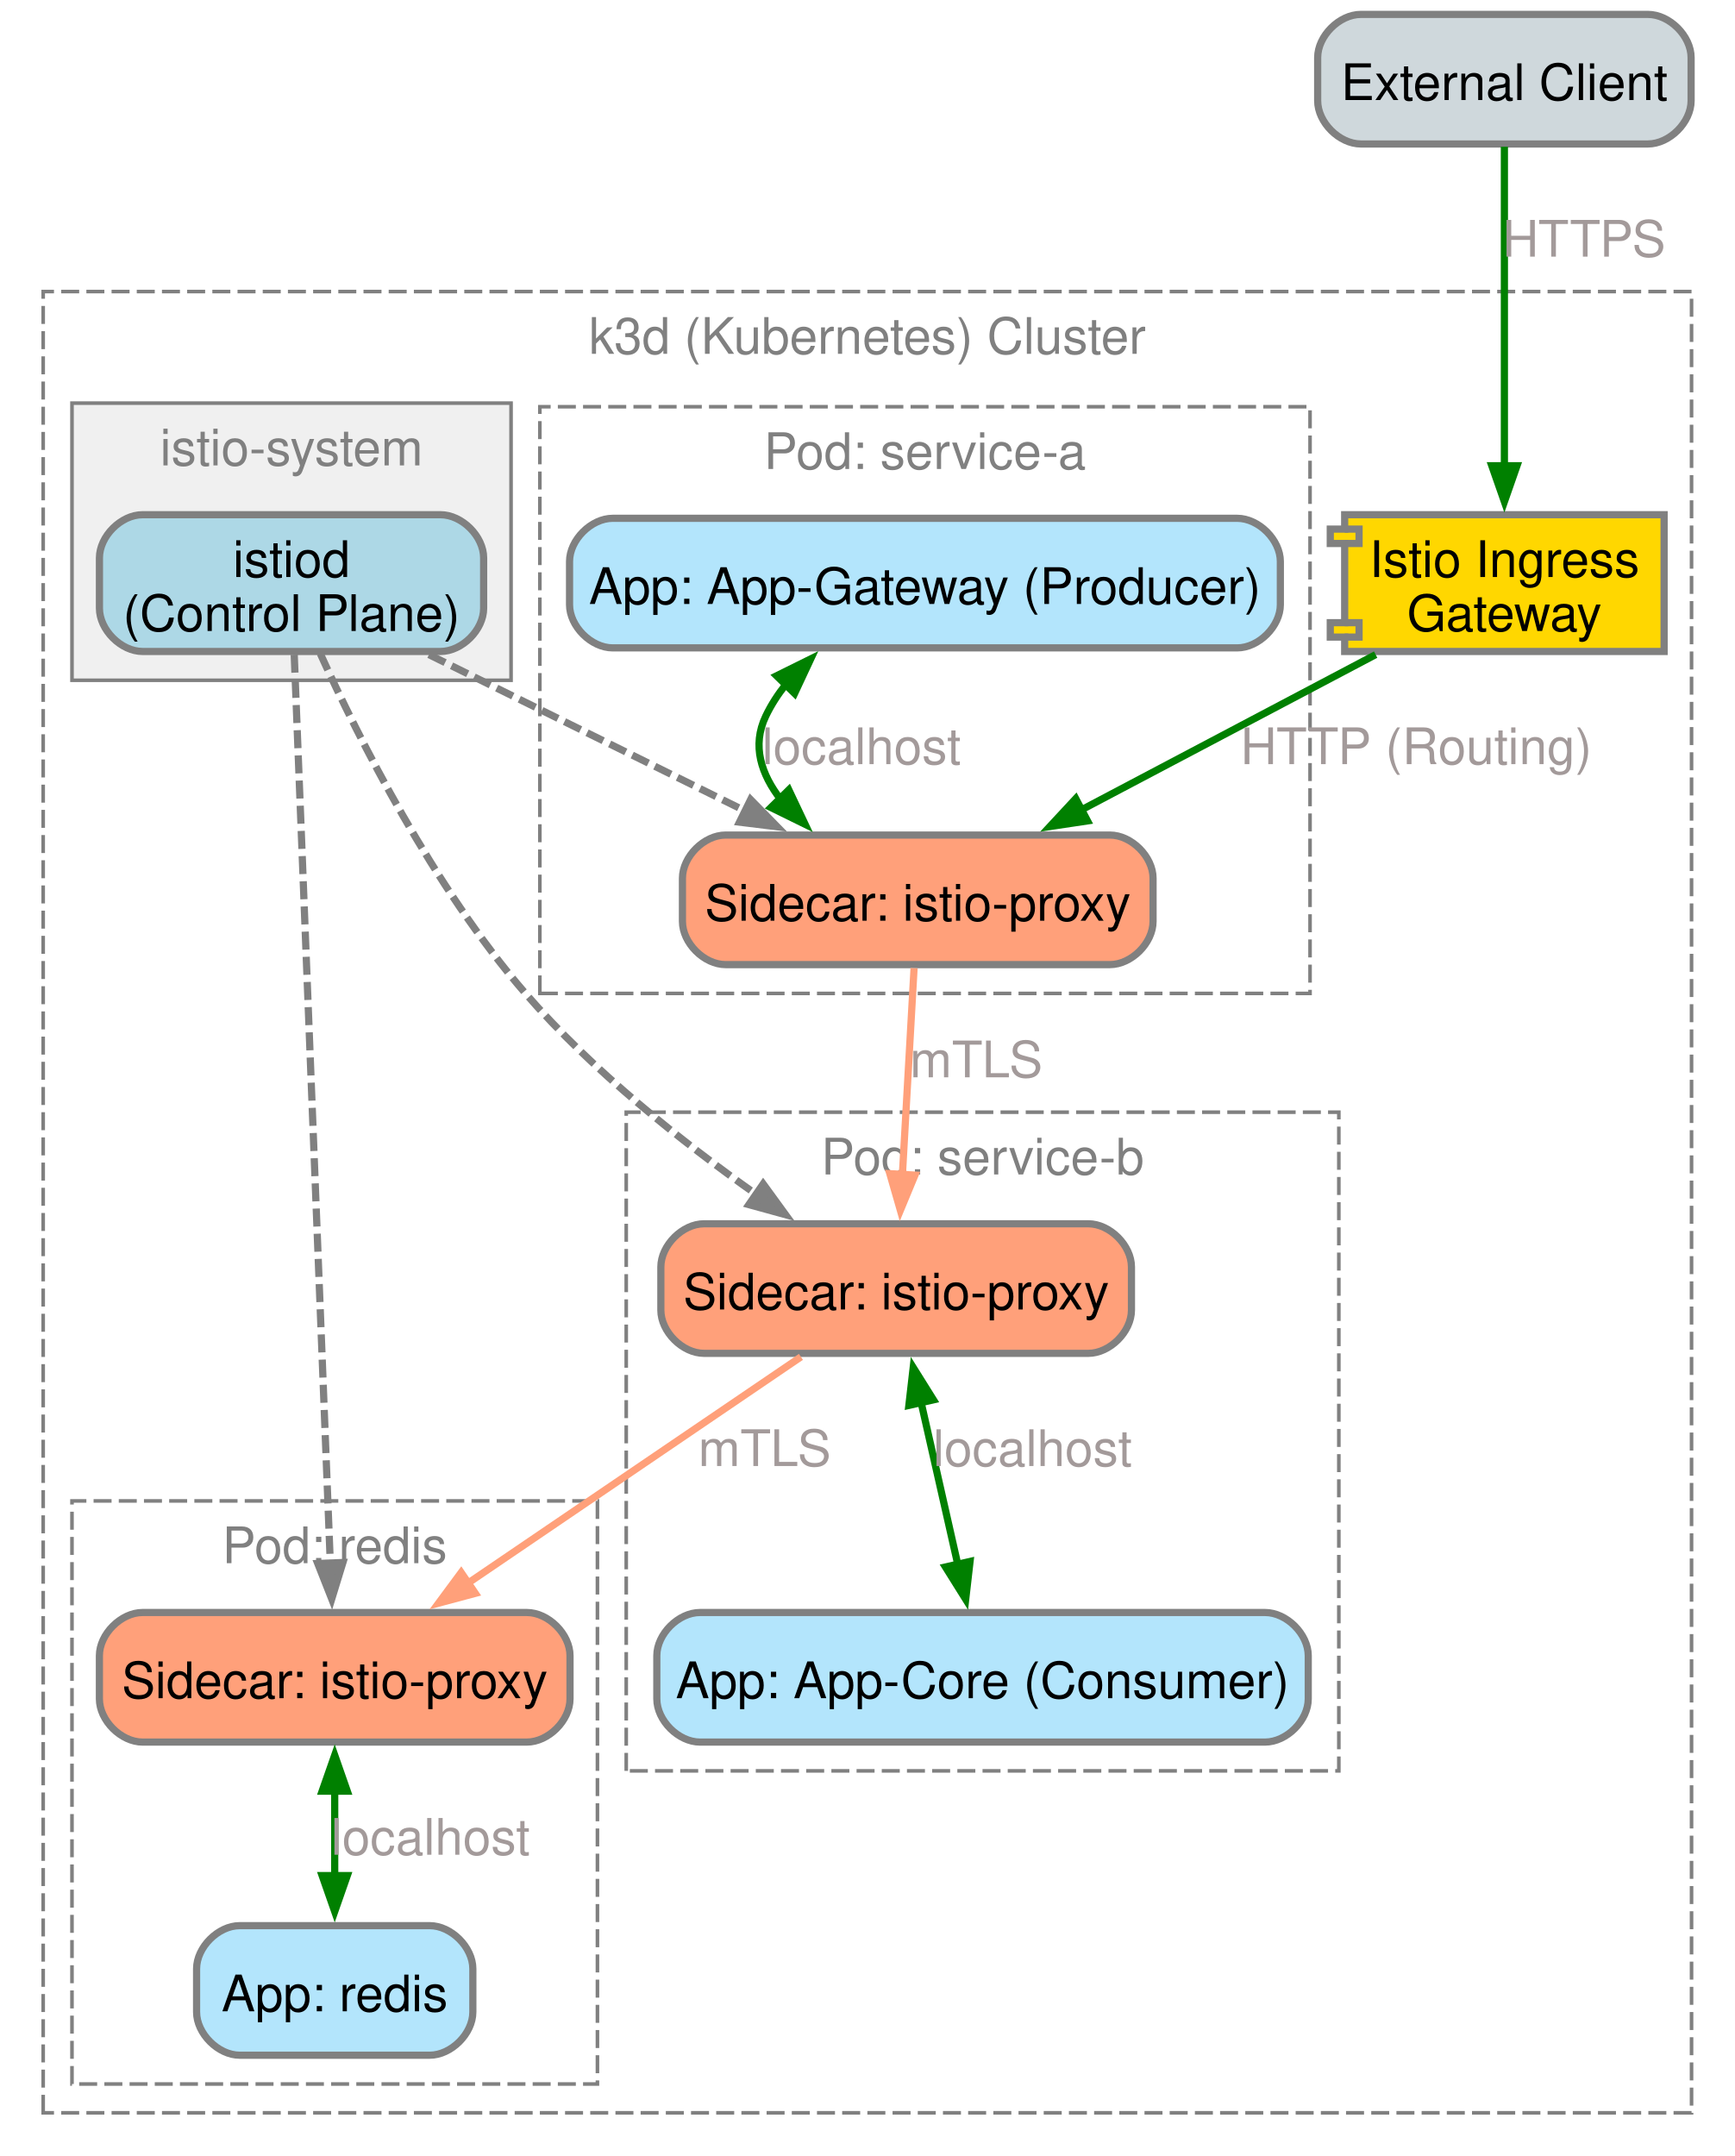
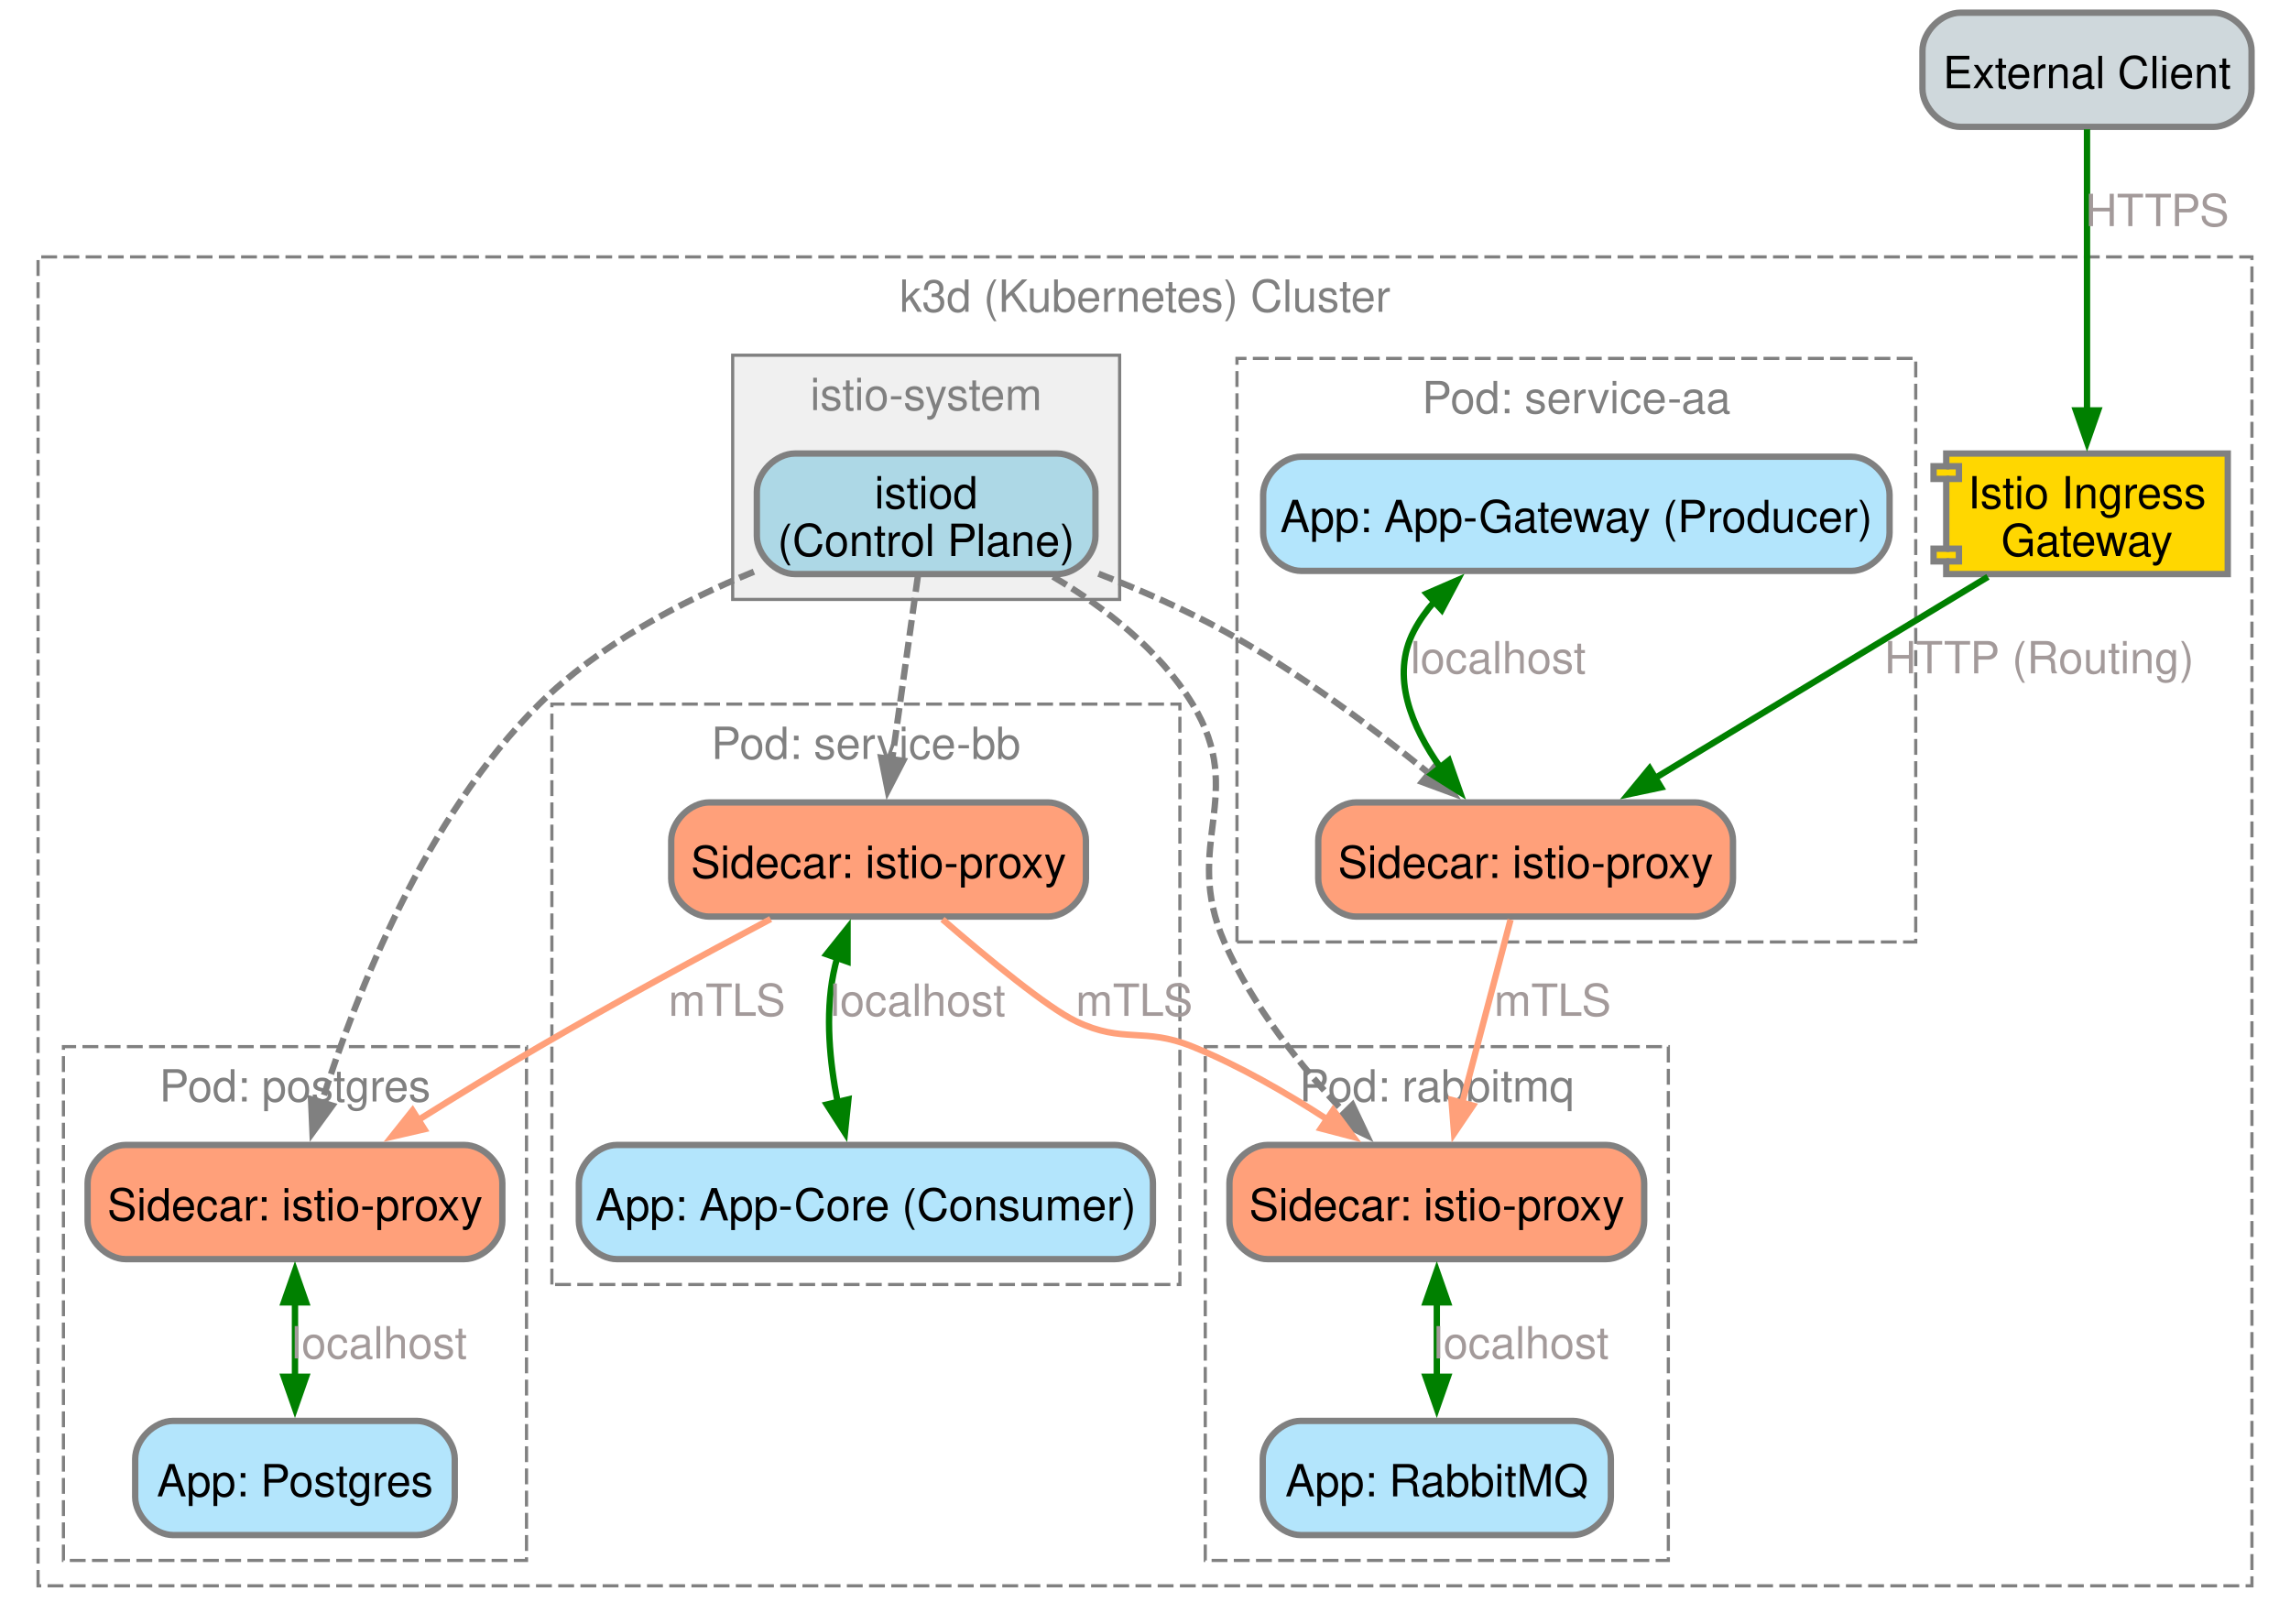
- <svg xmlns="http://www.w3.org/2000/svg" width="482pt" height="599pt" viewBox="0.00 0.00 482.00 599.00">
-   <g id="graph0" class="graph" transform="scale(1 1) rotate(0) translate(4 595)">
+ <svg xmlns="http://www.w3.org/2000/svg" width="722pt" height="512pt" viewBox="0.00 0.00 722.00 512.00">
+   <g id="graph0" class="graph" transform="scale(1 1) rotate(0) translate(4 508)">
    <g id="clust1" class="cluster">
-       <polygon fill="none" stroke="gray" stroke-dasharray="5,2" points="8,-8 8,-514 466,-514 466,-8 8,-8" />
-       <text xml:space="preserve" text-anchor="middle" x="237" y="-496.7" font-family="Helvetica,sans-Serif" font-size="14.00" fill="Grey">k3d (Kubernetes) Cluster</text>
+       <polygon fill="none" stroke="gray" stroke-dasharray="5,2" points="8,-8 8,-427 706,-427 706,-8 8,-8" />
+       <text xml:space="preserve" text-anchor="middle" x="357" y="-409.7" font-family="Helvetica,sans-Serif" font-size="14.00" fill="Grey">k3d (Kubernetes) Cluster</text>
    </g>
    <g id="clust2" class="cluster">
-       <polygon fill="#f0f0f0" stroke="gray" points="16,-406 16,-483 138,-483 138,-406 16,-406" />
-       <text xml:space="preserve" text-anchor="middle" x="77" y="-465.7" font-family="Helvetica,sans-Serif" font-size="14.00" fill="Grey">istio-system</text>
+       <polygon fill="#f0f0f0" stroke="gray" points="227,-319 227,-396 349,-396 349,-319 227,-319" />
+       <text xml:space="preserve" text-anchor="middle" x="288" y="-378.7" font-family="Helvetica,sans-Serif" font-size="14.00" fill="Grey">istio-system</text>
    </g>
    <g id="clust3" class="cluster">
-       <polygon fill="none" stroke="gray" stroke-dasharray="5,2" points="146,-319 146,-482 360,-482 360,-319 146,-319" />
-       <text xml:space="preserve" text-anchor="middle" x="253" y="-464.7" font-family="Helvetica,sans-Serif" font-size="14.00" fill="Grey">Pod: service-a</text>
+       <polygon fill="none" stroke="gray" stroke-dasharray="5,2" points="386,-211 386,-395 600,-395 600,-211 386,-211" />
+       <text xml:space="preserve" text-anchor="middle" x="493" y="-377.7" font-family="Helvetica,sans-Serif" font-size="14.00" fill="Grey">Pod: service-aa</text>
    </g>
    <g id="clust4" class="cluster">
      <polygon fill="none" stroke="gray" stroke-dasharray="5,2" points="170,-103 170,-286 368,-286 368,-103 170,-103" />
-       <text xml:space="preserve" text-anchor="middle" x="269" y="-268.7" font-family="Helvetica,sans-Serif" font-size="14.00" fill="Grey">Pod: service-b</text>
+       <text xml:space="preserve" text-anchor="middle" x="269" y="-268.7" font-family="Helvetica,sans-Serif" font-size="14.00" fill="Grey">Pod: service-bb</text>
    </g>
    <g id="clust5" class="cluster">
+       <polygon fill="none" stroke="gray" stroke-dasharray="5,2" points="376,-16 376,-178 522,-178 522,-16 376,-16" />
+       <text xml:space="preserve" text-anchor="middle" x="449" y="-160.7" font-family="Helvetica,sans-Serif" font-size="14.00" fill="Grey">Pod: rabbitmq</text>
+     </g>
+     <g id="clust6" class="cluster">
      <polygon fill="none" stroke="gray" stroke-dasharray="5,2" points="16,-16 16,-178 162,-178 162,-16 16,-16" />
-       <text xml:space="preserve" text-anchor="middle" x="89" y="-160.7" font-family="Helvetica,sans-Serif" font-size="14.00" fill="Grey">Pod: redis</text>
+       <text xml:space="preserve" text-anchor="middle" x="89" y="-160.7" font-family="Helvetica,sans-Serif" font-size="14.00" fill="Grey">Pod: postgres</text>
    </g>
    <g id="node1" class="node">
-       <path fill="#add8e6" stroke="Grey" stroke-width="2" d="M118.38,-452C118.38,-452 35.62,-452 35.62,-452 29.62,-452 23.63,-446 23.63,-440 23.63,-440 23.63,-426 23.63,-426 23.63,-420 29.63,-414 35.63,-414 35.63,-414 118.38,-414 118.38,-414 124.38,-414 130.38,-420 130.38,-426 130.38,-426 130.38,-440 130.38,-440 130.38,-446 124.38,-452 118.38,-452" />
-       <text xml:space="preserve" text-anchor="middle" x="77" y="-434.7" font-family="Helvetica,sans-Serif" font-size="14.00">istiod</text>
-       <text xml:space="preserve" text-anchor="middle" x="77" y="-419.7" font-family="Helvetica,sans-Serif" font-size="14.00">(Control Plane)</text>
+       <path fill="#add8e6" stroke="Grey" stroke-width="2" d="M329.38,-365C329.38,-365 246.62,-365 246.62,-365 240.62,-365 234.62,-359 234.62,-353 234.62,-353 234.62,-339 234.62,-339 234.62,-333 240.62,-327 246.62,-327 246.62,-327 329.38,-327 329.38,-327 335.38,-327 341.38,-333 341.38,-339 341.38,-339 341.38,-353 341.38,-353 341.38,-359 335.38,-365 329.38,-365" />
+       <text xml:space="preserve" text-anchor="middle" x="288" y="-347.7" font-family="Helvetica,sans-Serif" font-size="14.00">istiod</text>
+       <text xml:space="preserve" text-anchor="middle" x="288" y="-332.7" font-family="Helvetica,sans-Serif" font-size="14.00">(Control Plane)</text>
    </g>
    <g id="node4" class="node">
-       <path fill="#ffa07a" stroke="Grey" stroke-width="2" d="M304.38,-363C304.38,-363 197.62,-363 197.62,-363 191.62,-363 185.62,-357 185.62,-351 185.62,-351 185.62,-339 185.62,-339 185.62,-333 191.62,-327 197.62,-327 197.62,-327 304.38,-327 304.38,-327 310.38,-327 316.38,-333 316.38,-339 316.38,-339 316.38,-351 316.38,-351 316.38,-357 310.38,-363 304.38,-363" />
-       <text xml:space="preserve" text-anchor="middle" x="251" y="-339.2" font-family="Helvetica,sans-Serif" font-size="14.00">Sidecar: istio-proxy</text>
+       <path fill="#ffa07a" stroke="Grey" stroke-width="2" d="M530.38,-255C530.38,-255 423.62,-255 423.62,-255 417.62,-255 411.62,-249 411.62,-243 411.62,-243 411.62,-231 411.62,-231 411.62,-225 417.62,-219 423.62,-219 423.62,-219 530.38,-219 530.38,-219 536.38,-219 542.38,-225 542.38,-231 542.38,-231 542.38,-243 542.38,-243 542.38,-249 536.38,-255 530.38,-255" />
+       <text xml:space="preserve" text-anchor="middle" x="477" y="-231.2" font-family="Helvetica,sans-Serif" font-size="14.00">Sidecar: istio-proxy</text>
    </g>
-     <g id="edge8" class="edge">
-       <path fill="none" stroke="gray" stroke-width="2" stroke-dasharray="5,2" d="M115.19,-413.13C141.1,-400.32 175.55,-383.29 203.27,-369.59" />
-       <polygon fill="gray" stroke="gray" stroke-width="2" points="204.56,-372.86 211.98,-365.29 201.46,-366.58 204.56,-372.86" />
+     <g id="edge10" class="edge">
+       <path fill="none" stroke="gray" stroke-width="2" stroke-dasharray="5,2" d="M342.34,-327.11C355.64,-321.95 369.6,-315.83 382,-309 405.06,-296.29 428.79,-278.56 446.77,-263.99" />
+       <polygon fill="gray" stroke="gray" stroke-width="2" points="448.82,-266.84 454.3,-257.77 444.36,-261.44 448.82,-266.84" />
    </g>
    <g id="node6" class="node">
-       <path fill="#ffa07a" stroke="Grey" stroke-width="2" d="M298.38,-255C298.38,-255 191.62,-255 191.62,-255 185.62,-255 179.62,-249 179.62,-243 179.62,-243 179.62,-231 179.62,-231 179.62,-225 185.62,-219 191.62,-219 191.62,-219 298.38,-219 298.38,-219 304.38,-219 310.38,-225 310.38,-231 310.38,-231 310.38,-243 310.38,-243 310.38,-249 304.38,-255 298.38,-255" />
-       <text xml:space="preserve" text-anchor="middle" x="245" y="-231.2" font-family="Helvetica,sans-Serif" font-size="14.00">Sidecar: istio-proxy</text>
+       <path fill="#ffa07a" stroke="Grey" stroke-width="2" d="M326.38,-255C326.38,-255 219.62,-255 219.62,-255 213.62,-255 207.62,-249 207.62,-243 207.62,-243 207.62,-231 207.62,-231 207.62,-225 213.62,-219 219.62,-219 219.62,-219 326.38,-219 326.38,-219 332.38,-219 338.38,-225 338.38,-231 338.38,-231 338.38,-243 338.38,-243 338.38,-249 332.38,-255 326.38,-255" />
+       <text xml:space="preserve" text-anchor="middle" x="273" y="-231.2" font-family="Helvetica,sans-Serif" font-size="14.00">Sidecar: istio-proxy</text>
    </g>
-     <g id="edge9" class="edge">
-       <path fill="none" stroke="gray" stroke-width="2" stroke-dasharray="5,2" d="M84.99,-413.41C95.71,-389.81 116.38,-348.61 142,-319 160.55,-297.56 185.44,-277.8 206.11,-263.17" />
-       <polygon fill="gray" stroke="gray" stroke-width="2" points="208.05,-266.08 214.29,-257.51 204.07,-260.32 208.05,-266.08" />
+     <g id="edge11" class="edge">
+       <path fill="none" stroke="gray" stroke-width="2" stroke-dasharray="5,2" d="M285.39,-326.36C283.16,-310.44 279.9,-287.23 277.29,-268.59" />
+       <polygon fill="gray" stroke="gray" stroke-width="2" points="280.76,-268.13 275.9,-258.71 273.83,-269.1 280.76,-268.13" />
    </g>
    <g id="node8" class="node">
+       <path fill="#ffa07a" stroke="Grey" stroke-width="2" d="M502.38,-147C502.38,-147 395.62,-147 395.62,-147 389.62,-147 383.62,-141 383.62,-135 383.62,-135 383.62,-123 383.62,-123 383.62,-117 389.62,-111 395.62,-111 395.62,-111 502.38,-111 502.38,-111 508.38,-111 514.38,-117 514.38,-123 514.38,-123 514.38,-135 514.38,-135 514.38,-141 508.38,-147 502.38,-147" />
+       <text xml:space="preserve" text-anchor="middle" x="449" y="-123.2" font-family="Helvetica,sans-Serif" font-size="14.00">Sidecar: istio-proxy</text>
+     </g>
+     <g id="edge12" class="edge">
+       <path fill="none" stroke="gray" stroke-width="2" stroke-dasharray="5,2" d="M328,-326.19C344.27,-316.49 361.64,-303.06 372,-286 389.45,-257.25 368.54,-241.82 382,-211 390.87,-190.7 406.39,-171.43 420.27,-156.79" />
+       <polygon fill="gray" stroke="gray" stroke-width="2" points="422.41,-159.6 426.94,-150.03 417.42,-154.69 422.41,-159.6" />
+     </g>
+     <g id="node10" class="node">
      <path fill="#ffa07a" stroke="Grey" stroke-width="2" d="M142.38,-147C142.38,-147 35.62,-147 35.62,-147 29.63,-147 23.62,-141 23.62,-135 23.62,-135 23.62,-123 23.62,-123 23.62,-117 29.62,-111 35.62,-111 35.62,-111 142.38,-111 142.38,-111 148.38,-111 154.38,-117 154.38,-123 154.38,-123 154.38,-135 154.38,-135 154.38,-141 148.38,-147 142.38,-147" />
      <text xml:space="preserve" text-anchor="middle" x="89" y="-123.2" font-family="Helvetica,sans-Serif" font-size="14.00">Sidecar: istio-proxy</text>
    </g>
-     <g id="edge10" class="edge">
-       <path fill="none" stroke="gray" stroke-width="2" stroke-dasharray="5,2" d="M77.75,-413.11C79.77,-362.33 85.32,-222.53 87.79,-160.42" />
-       <polygon fill="gray" stroke="gray" stroke-width="2" points="91.28,-160.89 88.17,-150.76 84.28,-160.62 91.28,-160.89" />
+     <g id="edge13" class="edge">
+       <path fill="none" stroke="gray" stroke-width="2" stroke-dasharray="5,2" d="M233.69,-327.74C210.63,-318.29 184.79,-304.64 166,-286 130.13,-250.42 108.26,-194.72 97.41,-160.39" />
+       <polygon fill="gray" stroke="gray" stroke-width="2" points="100.77,-159.42 94.53,-150.85 94.07,-161.43 100.77,-159.42" />
    </g>
    <g id="node2" class="node">
-       <polygon fill="#ffd700" stroke="Grey" stroke-width="2" points="458.38,-452 369.62,-452 369.62,-448 365.62,-448 365.62,-444 369.62,-444 369.62,-422 365.62,-422 365.62,-418 369.62,-418 369.62,-414 458.38,-414 458.38,-452" />
-       <polyline fill="none" stroke="Grey" stroke-width="2" points="369.62,-448 373.62,-448 373.62,-444 369.62,-444" />
-       <polyline fill="none" stroke="Grey" stroke-width="2" points="369.62,-422 373.62,-422 373.62,-418 369.62,-418" />
-       <text xml:space="preserve" text-anchor="middle" x="414" y="-434.7" font-family="Helvetica,sans-Serif" font-size="14.00">Istio Ingress</text>
-       <text xml:space="preserve" text-anchor="middle" x="414" y="-419.7" font-family="Helvetica,sans-Serif" font-size="14.00">Gateway</text>
+       <polygon fill="#ffd700" stroke="Grey" stroke-width="2" points="698.38,-365 609.62,-365 609.62,-361 605.62,-361 605.62,-357 609.62,-357 609.62,-335 605.62,-335 605.62,-331 609.62,-331 609.62,-327 698.38,-327 698.38,-365" />
+       <polyline fill="none" stroke="Grey" stroke-width="2" points="609.62,-361 613.62,-361 613.62,-357 609.62,-357" />
+       <polyline fill="none" stroke="Grey" stroke-width="2" points="609.62,-335 613.62,-335 613.62,-331 609.62,-331" />
+       <text xml:space="preserve" text-anchor="middle" x="654" y="-347.7" font-family="Helvetica,sans-Serif" font-size="14.00">Istio Ingress</text>
+       <text xml:space="preserve" text-anchor="middle" x="654" y="-332.7" font-family="Helvetica,sans-Serif" font-size="14.00">Gateway</text>
    </g>
    <g id="edge2" class="edge">
-       <path fill="none" stroke="Green" stroke-width="2" d="M378.23,-413.13C354.17,-400.44 322.26,-383.6 296.41,-369.96" />
-       <polygon fill="Green" stroke="Green" stroke-width="2" points="298.17,-366.93 287.69,-365.36 294.9,-373.12 298.17,-366.93" />
-       <text xml:space="preserve" text-anchor="middle" x="389.51" y="-382.7" font-family="Helvetica,sans-Serif" font-size="14.00" fill="#a39a9a">HTTP (Routing)</text>
+       <path fill="none" stroke="Green" stroke-width="2" d="M622.76,-326.12C593.47,-308.41 549.5,-281.83 517.52,-262.49" />
+       <polygon fill="Green" stroke="Green" stroke-width="2" points="519.7,-259.73 509.34,-257.55 516.08,-265.72 519.7,-259.73" />
+       <text xml:space="preserve" text-anchor="middle" x="638.95" y="-295.7" font-family="Helvetica,sans-Serif" font-size="14.00" fill="#a39a9a">HTTP (Routing)</text>
    </g>
    <g id="node3" class="node">
-       <path fill="#b3e5fc" stroke="Grey" stroke-width="2" d="M339.75,-451C339.75,-451 166.25,-451 166.25,-451 160.25,-451 154.25,-445 154.25,-439 154.25,-439 154.25,-427 154.25,-427 154.25,-421 160.25,-415 166.25,-415 166.25,-415 339.75,-415 339.75,-415 345.75,-415 351.75,-421 351.75,-427 351.75,-427 351.75,-439 351.75,-439 351.75,-445 345.75,-451 339.75,-451" />
-       <text xml:space="preserve" text-anchor="middle" x="253" y="-427.2" font-family="Helvetica,sans-Serif" font-size="14.00">App: App-Gateway (Producer)</text>
+       <path fill="#b3e5fc" stroke="Grey" stroke-width="2" d="M579.75,-364C579.75,-364 406.25,-364 406.25,-364 400.25,-364 394.25,-358 394.25,-352 394.25,-352 394.25,-340 394.25,-340 394.25,-334 400.25,-328 406.25,-328 406.25,-328 579.75,-328 579.75,-328 585.75,-328 591.75,-334 591.75,-340 591.75,-340 591.75,-352 591.75,-352 591.75,-358 585.75,-364 579.75,-364" />
+       <text xml:space="preserve" text-anchor="middle" x="493" y="-340.2" font-family="Helvetica,sans-Serif" font-size="14.00">App: App-Gateway (Producer)</text>
    </g>
    <g id="edge3" class="edge">
-       <path fill="none" stroke="Green" stroke-width="2" d="M214.4,-404.91C212.18,-402.14 210.25,-399.16 208.75,-396 204.86,-387.82 207.49,-379.88 212.96,-372.83" />
-       <polygon fill="Green" stroke="Green" stroke-width="2" points="211.77,-407.24 221.27,-411.94 216.78,-402.34 211.77,-407.24" />
-       <polygon fill="Green" stroke="Green" stroke-width="2" points="215.18,-375.56 219.71,-365.98 210.2,-370.65 215.18,-375.56" />
-       <text xml:space="preserve" text-anchor="middle" x="235.38" y="-382.7" font-family="Helvetica,sans-Serif" font-size="14.00" fill="#a39a9a">localhost</text>
+       <path fill="none" stroke="Green" stroke-width="2" d="M448.22,-318.31C445.7,-315.45 443.49,-312.35 441.75,-309 434.39,-294.84 440.94,-278.93 450.3,-265.77" />
+       <polygon fill="Green" stroke="Green" stroke-width="2" points="445.8,-320.84 455.52,-325.06 450.55,-315.7 445.8,-320.84" />
+       <polygon fill="Green" stroke="Green" stroke-width="2" points="452.8,-268.25 456.31,-258.25 447.33,-263.88 452.8,-268.25" />
+       <text xml:space="preserve" text-anchor="middle" x="468.38" y="-295.7" font-family="Helvetica,sans-Serif" font-size="14.00" fill="#a39a9a">localhost</text>
    </g>
    <g id="edge4" class="edge">
-       <path fill="none" stroke="#ffa07a" stroke-width="2" d="M249.98,-326.02C249.09,-310.32 247.78,-287.19 246.73,-268.58" />
-       <polygon fill="#ffa07a" stroke="#ffa07a" stroke-width="2" points="250.23,-268.52 246.17,-258.74 243.24,-268.92 250.23,-268.52" />
-       <text xml:space="preserve" text-anchor="middle" x="267.26" y="-295.7" font-family="Helvetica,sans-Serif" font-size="14.00" fill="#a39a9a">mTLS</text>
+       <path fill="none" stroke="#ffa07a" stroke-width="2" d="M472.25,-218.02C468.08,-202.24 461.93,-178.96 457.01,-160.31" />
+       <polygon fill="#ffa07a" stroke="#ffa07a" stroke-width="2" points="460.39,-159.42 454.45,-150.64 453.62,-161.2 460.39,-159.42" />
+       <text xml:space="preserve" text-anchor="middle" x="485.52" y="-187.7" font-family="Helvetica,sans-Serif" font-size="14.00" fill="#a39a9a">mTLS</text>
    </g>
    <g id="node5" class="node">
      <path fill="#b3e5fc" stroke="Grey" stroke-width="2" d="M347.5,-147C347.5,-147 190.5,-147 190.5,-147 184.5,-147 178.5,-141 178.5,-135 178.5,-135 178.5,-123 178.5,-123 178.5,-117 184.5,-111 190.5,-111 190.5,-111 347.5,-111 347.5,-111 353.5,-111 359.5,-117 359.5,-123 359.5,-123 359.5,-135 359.5,-135 359.5,-141 353.5,-147 347.5,-147" />
      <text xml:space="preserve" text-anchor="middle" x="269" y="-123.2" font-family="Helvetica,sans-Serif" font-size="14.00">App: App-Core (Consumer)</text>
    </g>
-     <g id="edge5" class="edge">
-       <path fill="none" stroke="Green" stroke-width="2" d="M251.93,-205.38C255.14,-191.2 258.94,-174.41 262.14,-160.28" />
-       <polygon fill="Green" stroke="Green" stroke-width="2" points="248.53,-204.54 249.74,-215.07 255.36,-206.09 248.53,-204.54" />
-       <polygon fill="Green" stroke="Green" stroke-width="2" points="265.53,-161.19 264.32,-150.67 258.7,-159.65 265.53,-161.19" />
-       <text xml:space="preserve" text-anchor="middle" x="282.91" y="-187.7" font-family="Helvetica,sans-Serif" font-size="14.00" fill="#a39a9a">localhost</text>
+     <g id="edge7" class="edge">
+       <path fill="none" stroke="Green" stroke-width="2" d="M259.99,-206.2C259.51,-204.46 259.09,-202.72 258.75,-201 256.17,-187.81 257.59,-173.11 260.09,-160.53" />
+       <polygon fill="Green" stroke="Green" stroke-width="2" points="256.6,-207.12 263.22,-215.39 263.21,-204.79 256.6,-207.12" />
+       <polygon fill="Green" stroke="Green" stroke-width="2" points="263.49,-161.37 262.4,-150.83 256.68,-159.75 263.49,-161.37" />
+       <text xml:space="preserve" text-anchor="middle" x="285.38" y="-187.7" font-family="Helvetica,sans-Serif" font-size="14.00" fill="#a39a9a">localhost</text>
    </g>
    <g id="edge6" class="edge">
-       <path fill="none" stroke="#ffa07a" stroke-width="2" d="M218.54,-218.02C193.14,-200.76 154.53,-174.53 126.08,-155.19" />
-       <polygon fill="#ffa07a" stroke="#ffa07a" stroke-width="2" points="128.07,-152.32 117.84,-149.59 124.14,-158.11 128.07,-152.32" />
-       <text xml:space="preserve" text-anchor="middle" x="208.46" y="-187.7" font-family="Helvetica,sans-Serif" font-size="14.00" fill="#a39a9a">mTLS</text>
+       <path fill="none" stroke="#ffa07a" stroke-width="2" d="M293.15,-218.13C307.67,-205.58 326.24,-190.3 335.25,-186 350.33,-178.8 356.51,-184.29 372,-178 386.67,-172.04 401.7,-163.36 414.54,-155.01" />
+       <polygon fill="#ffa07a" stroke="#ffa07a" stroke-width="2" points="416.34,-158.01 422.68,-149.53 412.43,-152.21 416.34,-158.01" />
+       <text xml:space="preserve" text-anchor="middle" x="353.62" y="-187.7" font-family="Helvetica,sans-Serif" font-size="14.00" fill="#a39a9a">mTLS</text>
+     </g>
+     <g id="edge8" class="edge">
+       <path fill="none" stroke="#ffa07a" stroke-width="2" d="M238.97,-218.23C217.8,-207.01 190.11,-192.03 166,-178 153.39,-170.66 139.82,-162.35 127.64,-154.72" />
+       <polygon fill="#ffa07a" stroke="#ffa07a" stroke-width="2" points="129.8,-151.95 119.47,-149.58 126.07,-157.87 129.8,-151.95" />
+       <text xml:space="preserve" text-anchor="middle" x="225.2" y="-187.7" font-family="Helvetica,sans-Serif" font-size="14.00" fill="#a39a9a">mTLS</text>
    </g>
    <g id="node7" class="node">
-       <path fill="#b3e5fc" stroke="Grey" stroke-width="2" d="M115.38,-60C115.38,-60 62.62,-60 62.62,-60 56.62,-60 50.62,-54 50.62,-48 50.62,-48 50.62,-36 50.62,-36 50.62,-30 56.62,-24 62.62,-24 62.62,-24 115.38,-24 115.38,-24 121.38,-24 127.38,-30 127.38,-36 127.38,-36 127.38,-48 127.38,-48 127.38,-54 121.38,-60 115.38,-60" />
-       <text xml:space="preserve" text-anchor="middle" x="89" y="-36.2" font-family="Helvetica,sans-Serif" font-size="14.00">App: redis</text>
+       <path fill="#b3e5fc" stroke="Grey" stroke-width="2" d="M491.88,-60C491.88,-60 406.12,-60 406.12,-60 400.12,-60 394.12,-54 394.12,-48 394.12,-48 394.12,-36 394.12,-36 394.12,-30 400.12,-24 406.12,-24 406.12,-24 491.88,-24 491.88,-24 497.88,-24 503.88,-30 503.88,-36 503.88,-36 503.88,-48 503.88,-48 503.88,-54 497.88,-60 491.88,-60" />
+       <text xml:space="preserve" text-anchor="middle" x="449" y="-36.2" font-family="Helvetica,sans-Serif" font-size="14.00">App: RabbitMQ</text>
    </g>
-     <g id="edge7" class="edge">
+     <g id="edge5" class="edge">
+       <path fill="none" stroke="Green" stroke-width="2" d="M449,-97.41C449,-89.75 449,-81.53 449,-73.86" />
+       <polygon fill="Green" stroke="Green" stroke-width="2" points="445.5,-97.36 449,-107.36 452.5,-97.36 445.5,-97.36" />
+       <polygon fill="Green" stroke="Green" stroke-width="2" points="452.5,-73.91 449,-63.91 445.5,-73.91 452.5,-73.91" />
+       <text xml:space="preserve" text-anchor="middle" x="475.62" y="-79.7" font-family="Helvetica,sans-Serif" font-size="14.00" fill="#a39a9a">localhost</text>
+     </g>
+     <g id="node9" class="node">
+       <path fill="#b3e5fc" stroke="Grey" stroke-width="2" d="M127.38,-60C127.38,-60 50.62,-60 50.62,-60 44.62,-60 38.62,-54 38.62,-48 38.62,-48 38.62,-36 38.62,-36 38.62,-30 44.62,-24 50.62,-24 50.62,-24 127.38,-24 127.38,-24 133.38,-24 139.38,-30 139.38,-36 139.38,-36 139.38,-48 139.38,-48 139.38,-54 133.38,-60 127.38,-60" />
+       <text xml:space="preserve" text-anchor="middle" x="89" y="-36.2" font-family="Helvetica,sans-Serif" font-size="14.00">App: Postgres</text>
+     </g>
+     <g id="edge9" class="edge">
      <path fill="none" stroke="Green" stroke-width="2" d="M89,-97.41C89,-89.75 89,-81.53 89,-73.86" />
      <polygon fill="Green" stroke="Green" stroke-width="2" points="85.5,-97.36 89,-107.36 92.5,-97.36 85.5,-97.36" />
      <polygon fill="Green" stroke="Green" stroke-width="2" points="92.5,-73.91 89,-63.91 85.5,-73.91 92.5,-73.91" />
      <text xml:space="preserve" text-anchor="middle" x="115.62" y="-79.7" font-family="Helvetica,sans-Serif" font-size="14.00" fill="#a39a9a">localhost</text>
    </g>
-     <g id="node9" class="node">
-       <path fill="#cfd8dc" stroke="Grey" stroke-width="2" d="M453.88,-591C453.88,-591 374.12,-591 374.12,-591 368.12,-591 362.12,-585 362.12,-579 362.12,-579 362.12,-567 362.12,-567 362.12,-561 368.12,-555 374.12,-555 374.12,-555 453.88,-555 453.88,-555 459.88,-555 465.88,-561 465.88,-567 465.88,-567 465.88,-579 465.88,-579 465.88,-585 459.88,-591 453.88,-591" />
-       <text xml:space="preserve" text-anchor="middle" x="414" y="-567.2" font-family="Helvetica,sans-Serif" font-size="14.00">External Client</text>
+     <g id="node11" class="node">
+       <path fill="#cfd8dc" stroke="Grey" stroke-width="2" d="M693.88,-504C693.88,-504 614.12,-504 614.12,-504 608.12,-504 602.12,-498 602.12,-492 602.12,-492 602.12,-480 602.12,-480 602.12,-474 608.12,-468 614.12,-468 614.12,-468 693.88,-468 693.88,-468 699.88,-468 705.88,-474 705.88,-480 705.88,-480 705.88,-492 705.88,-492 705.88,-498 699.88,-504 693.88,-504" />
+       <text xml:space="preserve" text-anchor="middle" x="654" y="-480.2" font-family="Helvetica,sans-Serif" font-size="14.00">External Client</text>
    </g>
    <g id="edge1" class="edge">
-       <path fill="none" stroke="Green" stroke-width="2" d="M414,-554.24C414,-531.82 414,-492.87 414,-465.38" />
-       <polygon fill="Green" stroke="Green" stroke-width="2" points="417.5,-465.6 414,-455.6 410.5,-465.6 417.5,-465.6" />
-       <text xml:space="preserve" text-anchor="middle" x="436.12" y="-523.7" font-family="Helvetica,sans-Serif" font-size="14.00" fill="#a39a9a">HTTPS</text>
+       <path fill="none" stroke="Green" stroke-width="2" d="M654,-467.24C654,-444.82 654,-405.87 654,-378.38" />
+       <polygon fill="Green" stroke="Green" stroke-width="2" points="657.5,-378.6 654,-368.6 650.5,-378.6 657.5,-378.6" />
+       <text xml:space="preserve" text-anchor="middle" x="676.12" y="-436.7" font-family="Helvetica,sans-Serif" font-size="14.00" fill="#a39a9a">HTTPS</text>
    </g>
  </g>
</svg>
